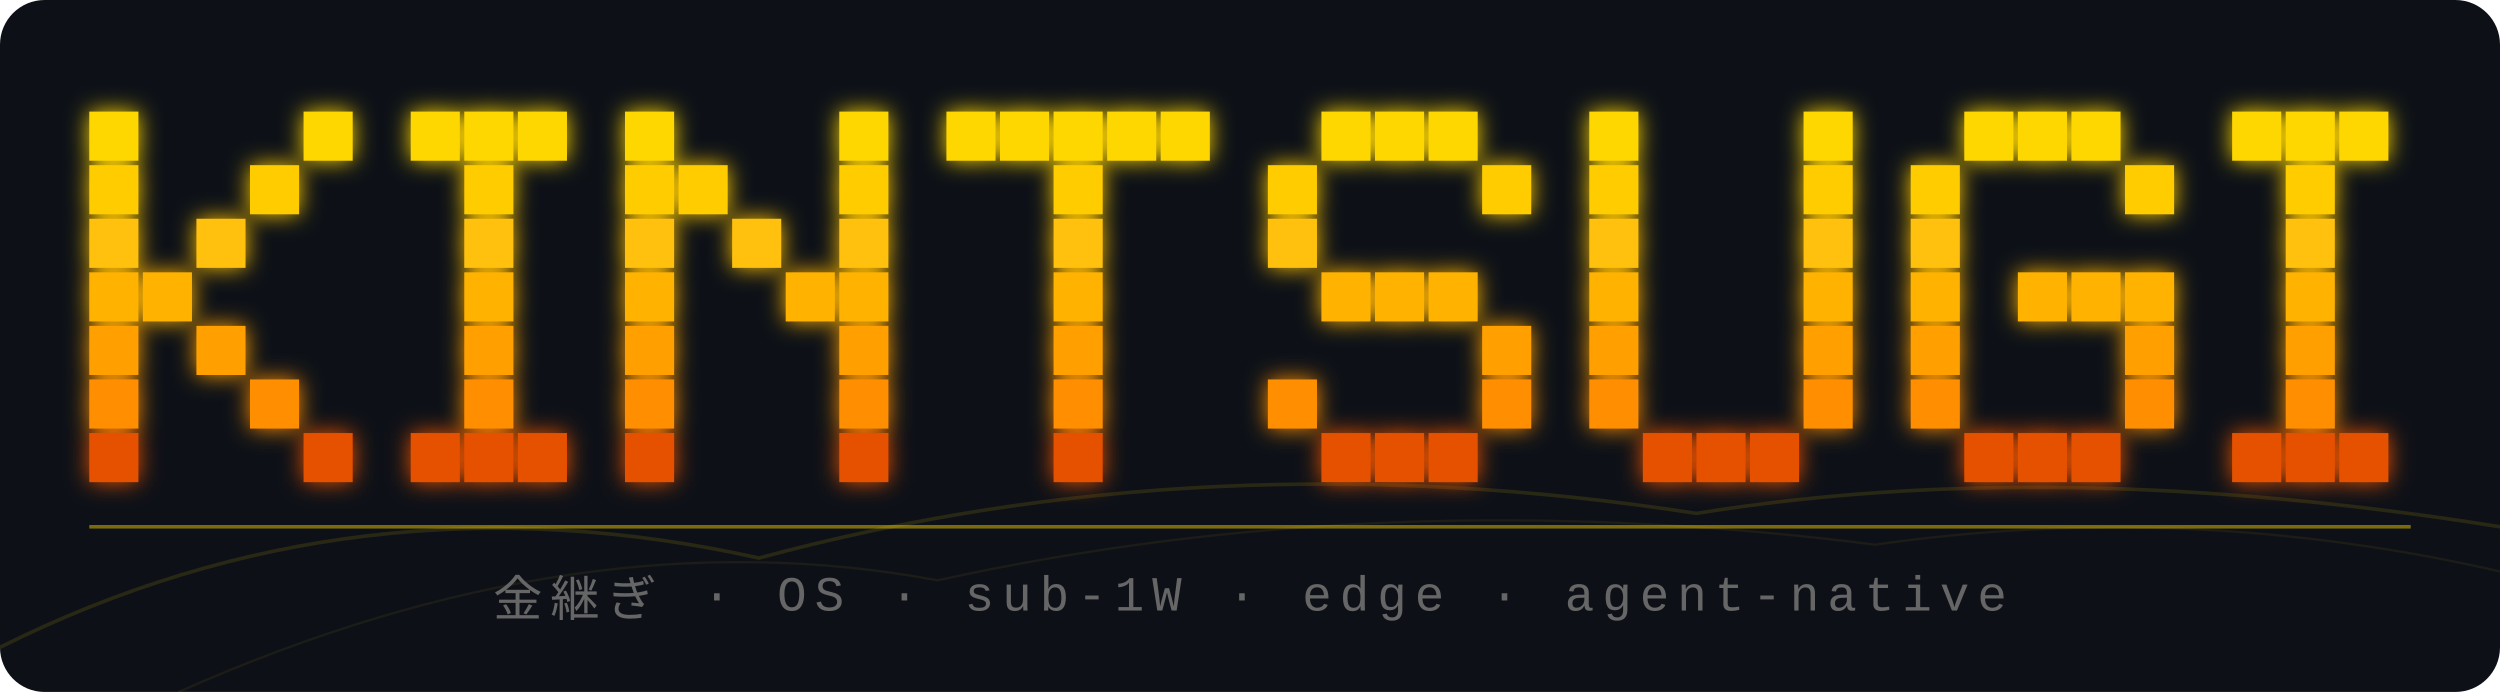
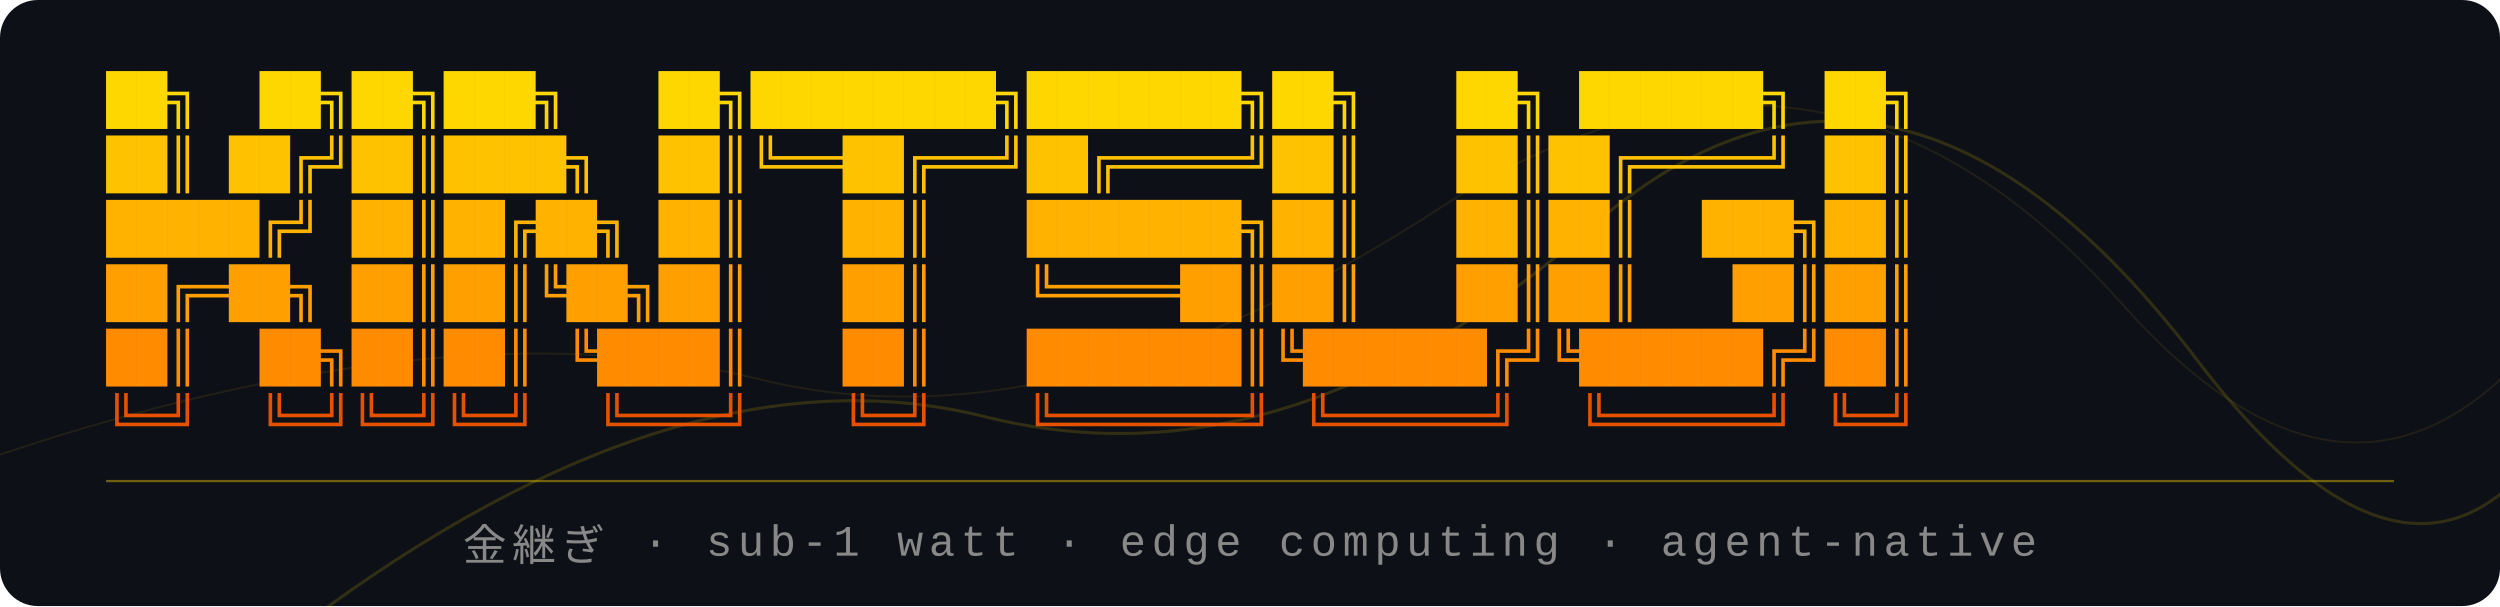
- <svg xmlns="http://www.w3.org/2000/svg" viewBox="0 0 560 155" width="560" height="155">
-   <defs>
-     <filter id="glow" x="-25%" y="-25%" width="150%" height="150%">
-       <feGaussianBlur stdDeviation="2.5" result="blur" />
-       <feMerge>
-         <feMergeNode in="blur" />
-         <feMergeNode in="SourceGraphic" />
-       </feMerge>
-     </filter>
-   </defs>
-   <rect width="560" height="155" fill="#0d1117" rx="10" />
-   <path d="M0,145 Q80,105 170,125 Q270,98 380,115 Q460,102 560,118" stroke="#FFD700" stroke-width="0.8" fill="none" opacity="0.12" />
-   <path d="M40,155 Q130,115 210,130 Q310,108 420,122 Q490,112 560,128" stroke="#DAA520" stroke-width="0.5" fill="none" opacity="0.08" />
-   <g filter="url(#glow)">
-     <g fill="#FFD700">
-       <rect x="20" y="25" width="11" height="11" />
-       <rect x="68" y="25" width="11" height="11" />
-       <rect x="92" y="25" width="11" height="11" />
-       <rect x="104" y="25" width="11" height="11" />
-       <rect x="116" y="25" width="11" height="11" />
-       <rect x="140" y="25" width="11" height="11" />
-       <rect x="188" y="25" width="11" height="11" />
-       <rect x="212" y="25" width="11" height="11" />
-       <rect x="224" y="25" width="11" height="11" />
-       <rect x="236" y="25" width="11" height="11" />
-       <rect x="248" y="25" width="11" height="11" />
-       <rect x="260" y="25" width="11" height="11" />
-       <rect x="296" y="25" width="11" height="11" />
-       <rect x="308" y="25" width="11" height="11" />
-       <rect x="320" y="25" width="11" height="11" />
-       <rect x="356" y="25" width="11" height="11" />
-       <rect x="404" y="25" width="11" height="11" />
-       <rect x="440" y="25" width="11" height="11" />
-       <rect x="452" y="25" width="11" height="11" />
-       <rect x="464" y="25" width="11" height="11" />
-       <rect x="500" y="25" width="11" height="11" />
-       <rect x="512" y="25" width="11" height="11" />
-       <rect x="524" y="25" width="11" height="11" />
-     </g>
-     <g fill="#FFCC00">
-       <rect x="20" y="37" width="11" height="11" />
-       <rect x="56" y="37" width="11" height="11" />
-       <rect x="104" y="37" width="11" height="11" />
-       <rect x="140" y="37" width="11" height="11" />
-       <rect x="152" y="37" width="11" height="11" />
-       <rect x="188" y="37" width="11" height="11" />
-       <rect x="236" y="37" width="11" height="11" />
-       <rect x="284" y="37" width="11" height="11" />
-       <rect x="332" y="37" width="11" height="11" />
-       <rect x="356" y="37" width="11" height="11" />
-       <rect x="404" y="37" width="11" height="11" />
-       <rect x="428" y="37" width="11" height="11" />
-       <rect x="476" y="37" width="11" height="11" />
-       <rect x="512" y="37" width="11" height="11" />
-     </g>
-     <g fill="#FFC107">
-       <rect x="20" y="49" width="11" height="11" />
-       <rect x="44" y="49" width="11" height="11" />
-       <rect x="104" y="49" width="11" height="11" />
-       <rect x="140" y="49" width="11" height="11" />
-       <rect x="164" y="49" width="11" height="11" />
-       <rect x="188" y="49" width="11" height="11" />
-       <rect x="236" y="49" width="11" height="11" />
-       <rect x="284" y="49" width="11" height="11" />
-       <rect x="356" y="49" width="11" height="11" />
-       <rect x="404" y="49" width="11" height="11" />
-       <rect x="428" y="49" width="11" height="11" />
-       <rect x="512" y="49" width="11" height="11" />
-     </g>
-     <g fill="#FFB300">
-       <rect x="20" y="61" width="11" height="11" />
-       <rect x="32" y="61" width="11" height="11" />
-       <rect x="104" y="61" width="11" height="11" />
-       <rect x="140" y="61" width="11" height="11" />
-       <rect x="176" y="61" width="11" height="11" />
-       <rect x="188" y="61" width="11" height="11" />
-       <rect x="236" y="61" width="11" height="11" />
-       <rect x="296" y="61" width="11" height="11" />
-       <rect x="308" y="61" width="11" height="11" />
-       <rect x="320" y="61" width="11" height="11" />
-       <rect x="356" y="61" width="11" height="11" />
-       <rect x="404" y="61" width="11" height="11" />
-       <rect x="428" y="61" width="11" height="11" />
-       <rect x="452" y="61" width="11" height="11" />
-       <rect x="464" y="61" width="11" height="11" />
-       <rect x="476" y="61" width="11" height="11" />
-       <rect x="512" y="61" width="11" height="11" />
-     </g>
-     <g fill="#FFA000">
-       <rect x="20" y="73" width="11" height="11" />
-       <rect x="44" y="73" width="11" height="11" />
-       <rect x="104" y="73" width="11" height="11" />
-       <rect x="140" y="73" width="11" height="11" />
-       <rect x="188" y="73" width="11" height="11" />
-       <rect x="236" y="73" width="11" height="11" />
-       <rect x="332" y="73" width="11" height="11" />
-       <rect x="356" y="73" width="11" height="11" />
-       <rect x="404" y="73" width="11" height="11" />
-       <rect x="428" y="73" width="11" height="11" />
-       <rect x="476" y="73" width="11" height="11" />
-       <rect x="512" y="73" width="11" height="11" />
-     </g>
-     <g fill="#FF8F00">
-       <rect x="20" y="85" width="11" height="11" />
-       <rect x="56" y="85" width="11" height="11" />
-       <rect x="104" y="85" width="11" height="11" />
-       <rect x="140" y="85" width="11" height="11" />
-       <rect x="188" y="85" width="11" height="11" />
-       <rect x="236" y="85" width="11" height="11" />
-       <rect x="284" y="85" width="11" height="11" />
-       <rect x="332" y="85" width="11" height="11" />
-       <rect x="356" y="85" width="11" height="11" />
-       <rect x="404" y="85" width="11" height="11" />
-       <rect x="428" y="85" width="11" height="11" />
-       <rect x="476" y="85" width="11" height="11" />
-       <rect x="512" y="85" width="11" height="11" />
-     </g>
-     <g fill="#E65100">
-       <rect x="20" y="97" width="11" height="11" />
-       <rect x="68" y="97" width="11" height="11" />
-       <rect x="92" y="97" width="11" height="11" />
-       <rect x="104" y="97" width="11" height="11" />
-       <rect x="116" y="97" width="11" height="11" />
-       <rect x="140" y="97" width="11" height="11" />
-       <rect x="188" y="97" width="11" height="11" />
-       <rect x="236" y="97" width="11" height="11" />
-       <rect x="296" y="97" width="11" height="11" />
-       <rect x="308" y="97" width="11" height="11" />
-       <rect x="320" y="97" width="11" height="11" />
-       <rect x="368" y="97" width="11" height="11" />
-       <rect x="380" y="97" width="11" height="11" />
-       <rect x="392" y="97" width="11" height="11" />
-       <rect x="440" y="97" width="11" height="11" />
-       <rect x="452" y="97" width="11" height="11" />
-       <rect x="464" y="97" width="11" height="11" />
-       <rect x="500" y="97" width="11" height="11" />
-       <rect x="512" y="97" width="11" height="11" />
-       <rect x="524" y="97" width="11" height="11" />
-     </g>
-   </g>
-   <line x1="20" y1="118" x2="540" y2="118" stroke="#FFD700" stroke-width="0.8" opacity="0.45" />
-   <text x="280" y="138" font-family="'Courier New', Courier, monospace" font-size="11" fill="#666666" text-anchor="middle" letter-spacing="1.8">金継ぎ  ·  OS  ·  sub-1W  ·  edge  ·  agent-native</text>
+ <svg xmlns="http://www.w3.org/2000/svg" viewBox="0 0 660 160" width="660" height="160">
+   <rect width="660" height="160" fill="#0d1117" rx="10" />
+   <path d="M80,165 Q180,90 260,110 T420,60 T580,95 T700,50" stroke="#FFD700" stroke-width="0.8" fill="none" opacity="0.15" />
+   <path d="M0,120 Q120,80 200,100 T380,55 T560,80 T700,40" stroke="#DAA520" stroke-width="0.5" fill="none" opacity="0.1" />
+   <text font-family="'Courier New',Courier,monospace" font-size="13.5" font-weight="bold" xml:space="preserve">
+     <tspan x="28" y="30" fill="#FFD700">██╗  ██╗██╗███╗   ██╗████████╗███████╗██╗   ██╗ ██████╗ ██╗</tspan>
+     <tspan x="28" y="47" fill="#FFC200">██║ ██╔╝██║████╗  ██║╚══██╔══╝██╔════╝██║   ██║██╔════╝ ██║</tspan>
+     <tspan x="28" y="64" fill="#FFB300">█████╔╝ ██║██╔██╗ ██║   ██║   ███████╗██║   ██║██║  ███╗██║</tspan>
+     <tspan x="28" y="81" fill="#FFA000">██╔═██╗ ██║██║╚██╗██║   ██║   ╚════██║██║   ██║██║   ██║██║</tspan>
+     <tspan x="28" y="98" fill="#FF8C00">██║  ██╗██║██║ ╚████║   ██║   ███████║╚██████╔╝╚██████╔╝██║</tspan>
+     <tspan x="28" y="115" fill="#E65100">╚═╝  ╚═╝╚═╝╚═╝  ╚═══╝   ╚═╝   ╚══════╝ ╚═════╝  ╚═════╝ ╚═╝</tspan>
+   </text>
+   <line x1="28" y1="127" x2="632" y2="127" stroke="#FFD700" stroke-width="0.6" opacity="0.4" />
+   <text x="330" y="148" font-family="'Courier New',Courier,monospace" font-size="11.5" fill="#888888" text-anchor="middle" letter-spacing="1.5">金継ぎ  ·  sub-1 watt  ·  edge computing  ·  agent-native</text>
</svg>
